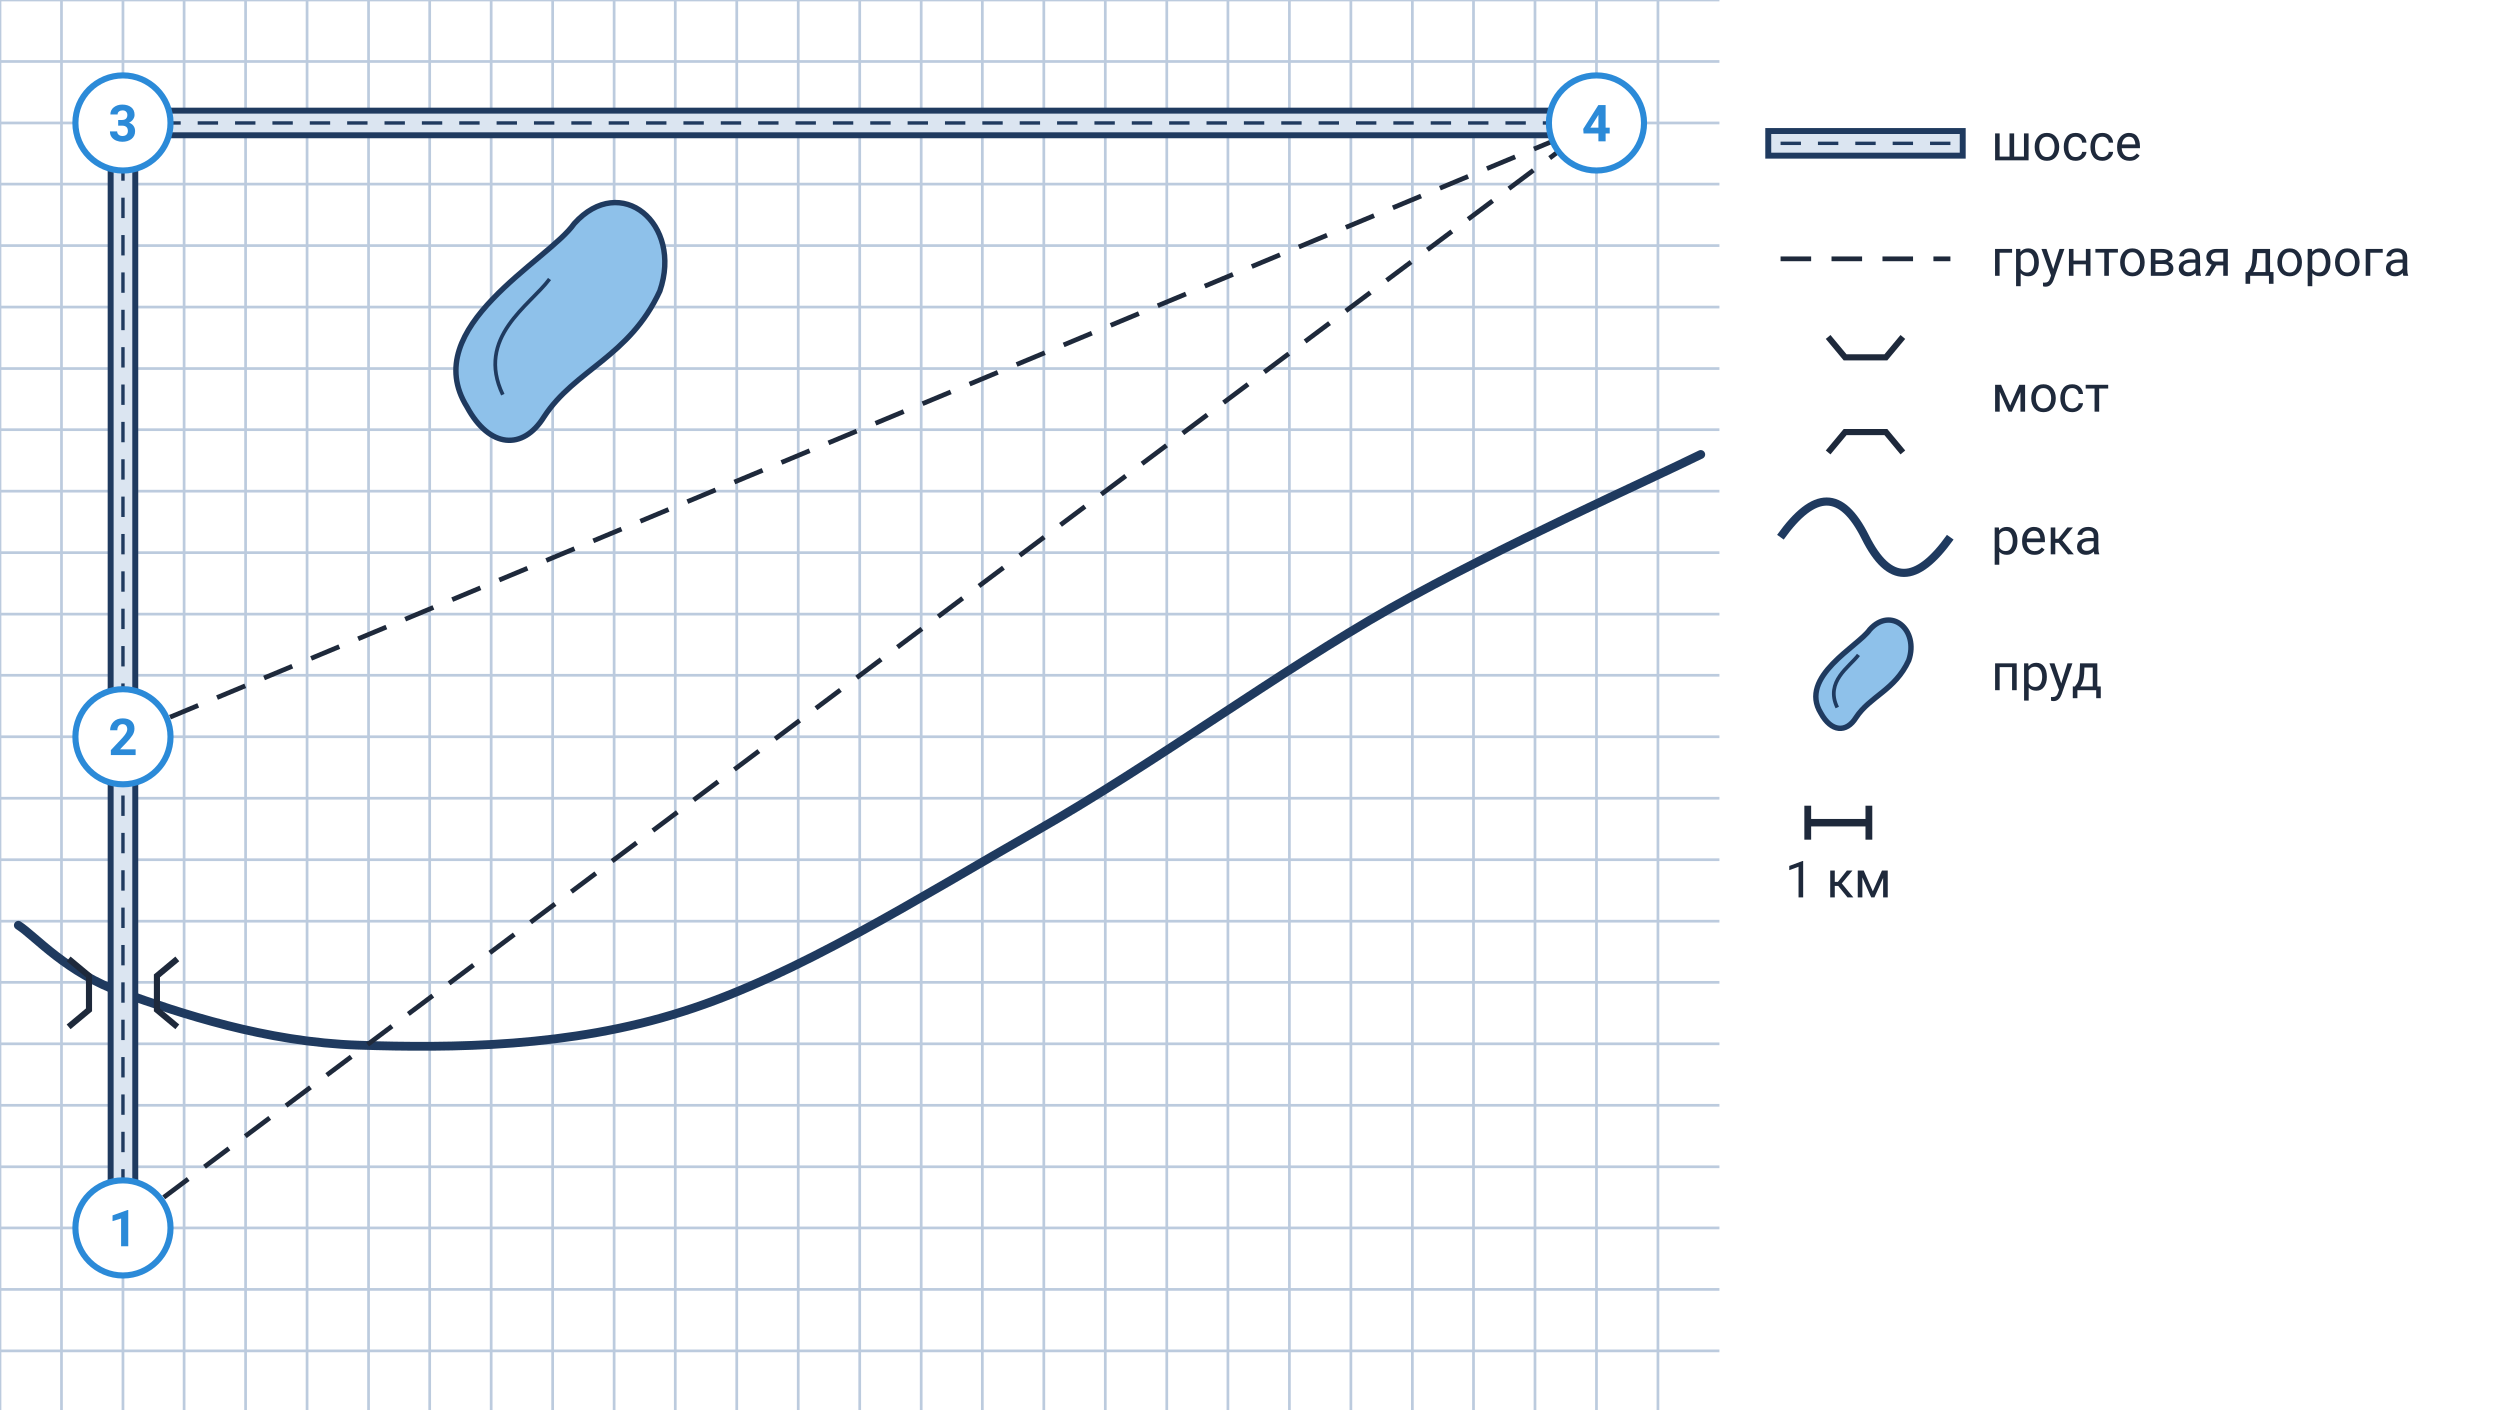
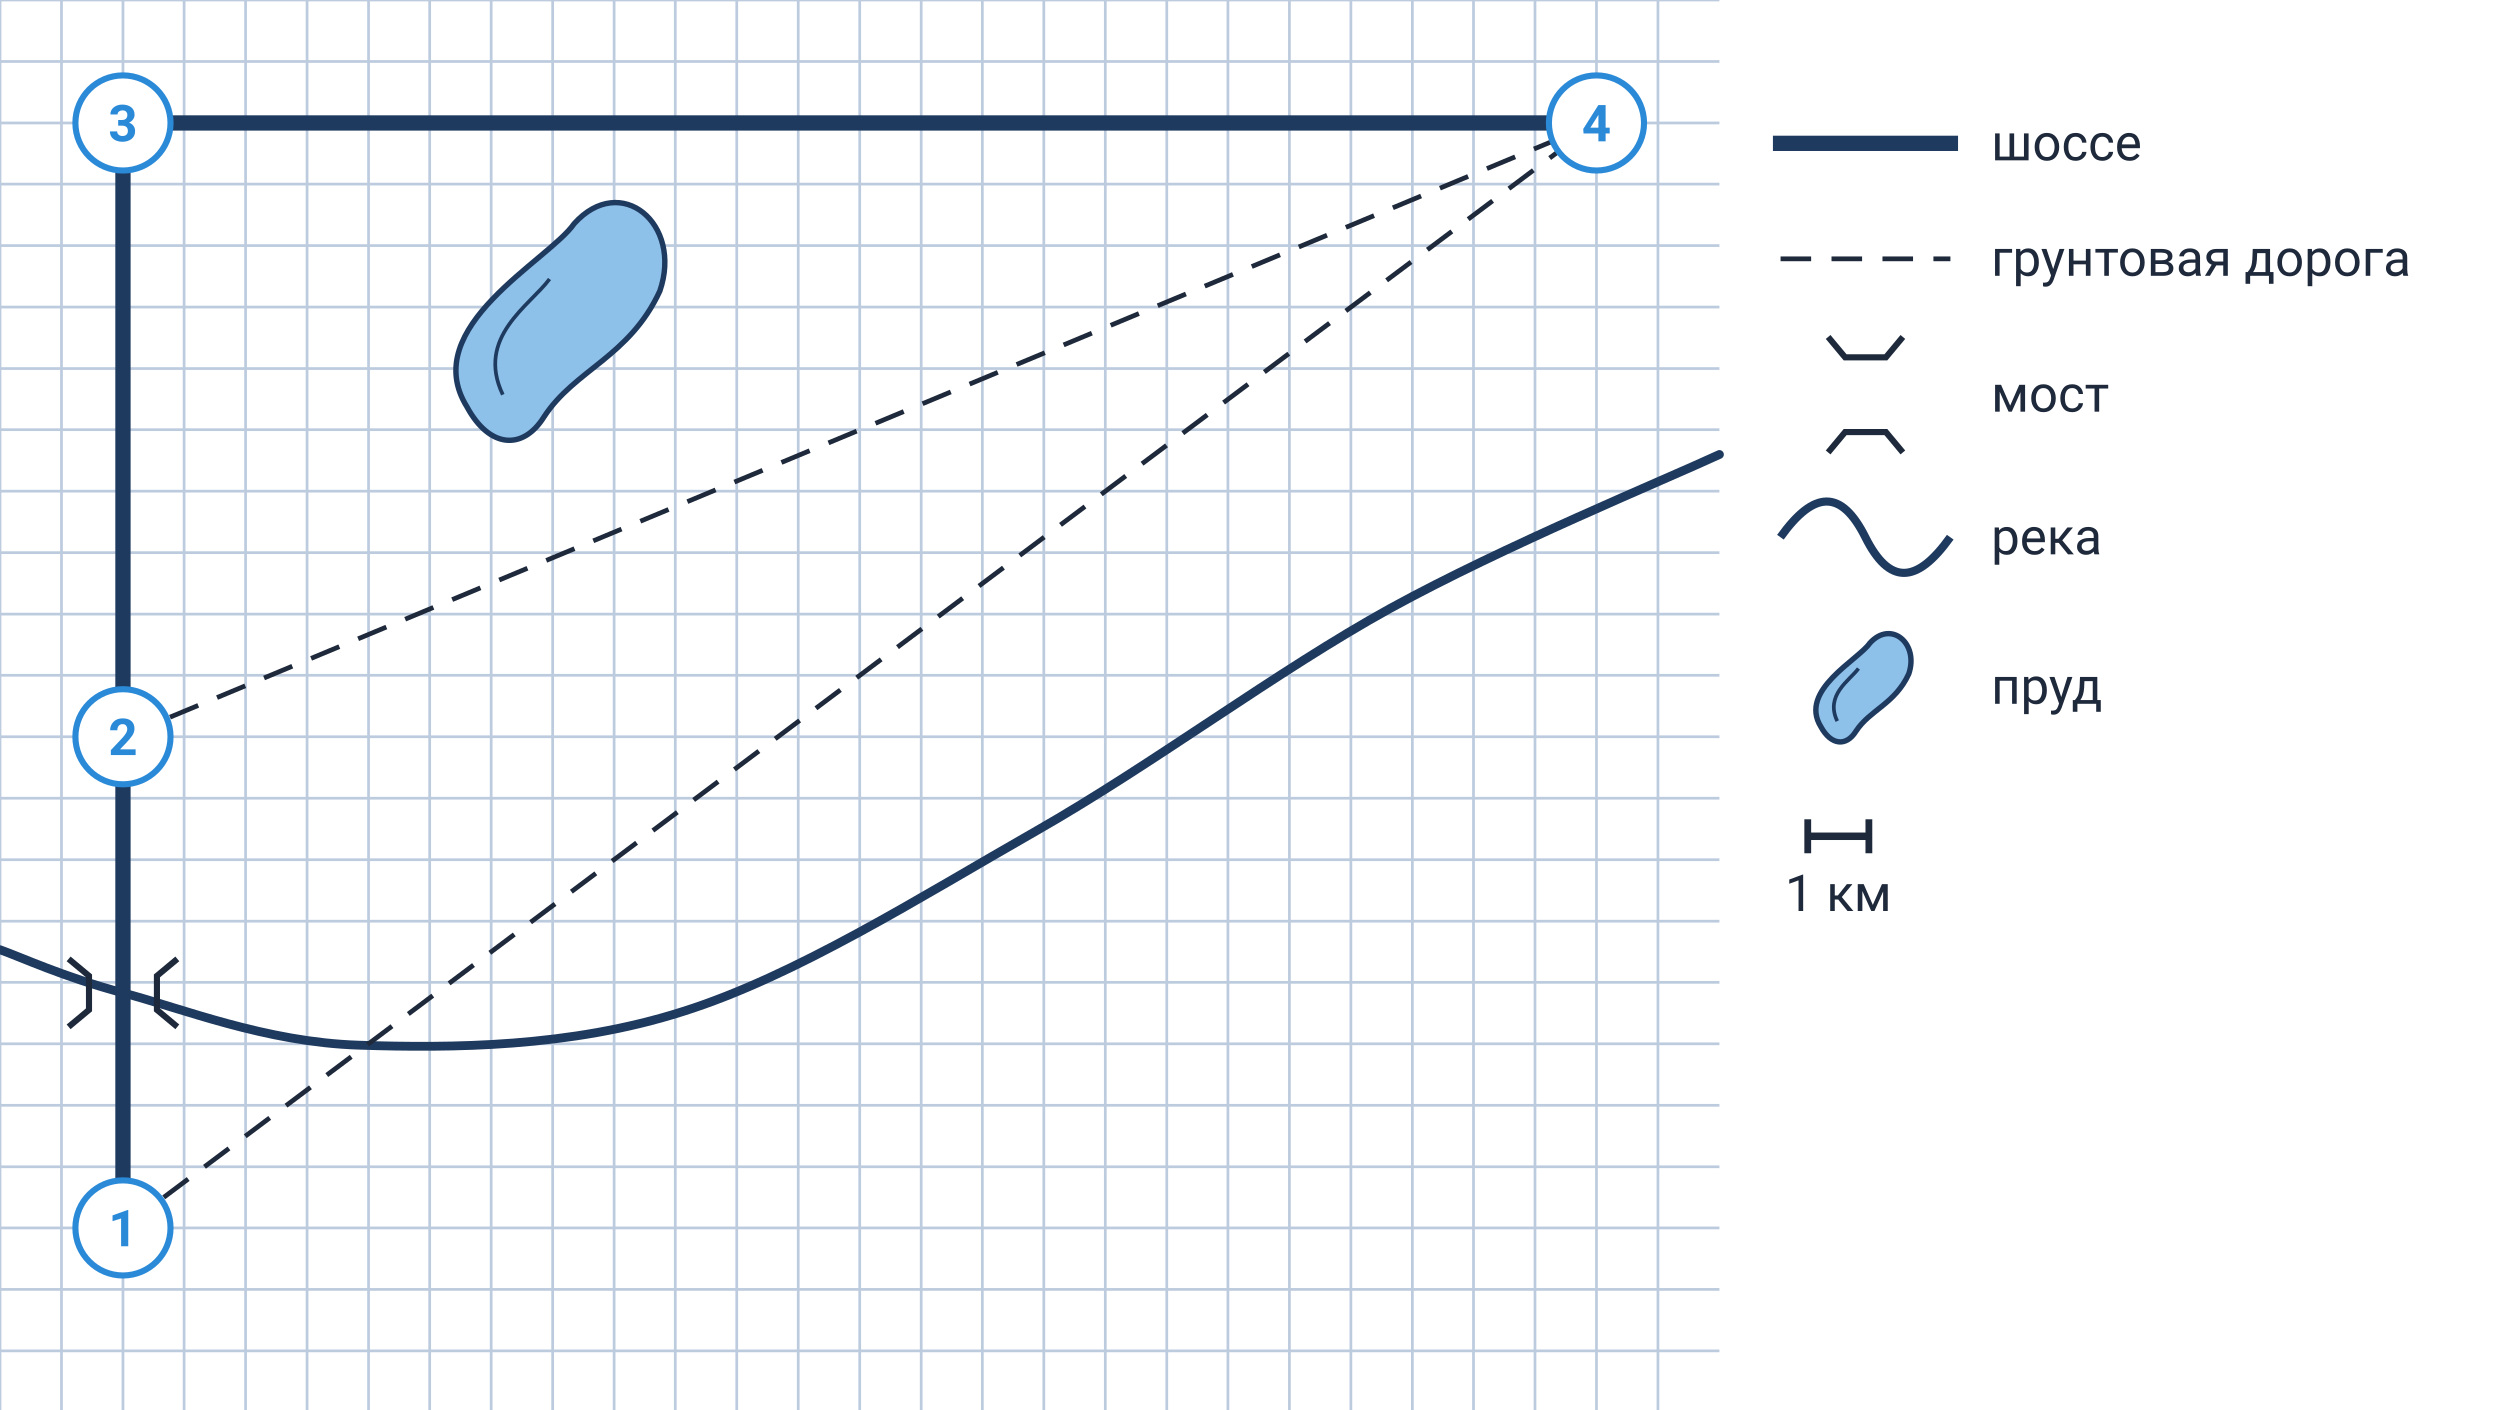
<svg xmlns="http://www.w3.org/2000/svg" viewBox="0 0 736 415" width="736" height="415">
  <rect width="736" height="415" fill="white" />
  <rect width="736" height="416" fill="white" />
  <line x1="0.0" y1="0.0" x2="0.0" y2="415.8" stroke="#bccbde" stroke-width="0.8" stroke-linecap="butt" />
  <line x1="18.1" y1="0.0" x2="18.1" y2="415.8" stroke="#bccbde" stroke-width="0.8" stroke-linecap="butt" />
  <line x1="36.2" y1="0.0" x2="36.2" y2="415.8" stroke="#bccbde" stroke-width="0.8" stroke-linecap="butt" />
  <line x1="54.2" y1="0.0" x2="54.2" y2="415.8" stroke="#bccbde" stroke-width="0.8" stroke-linecap="butt" />
  <line x1="72.3" y1="0.0" x2="72.3" y2="415.8" stroke="#bccbde" stroke-width="0.8" stroke-linecap="butt" />
  <line x1="90.4" y1="0.0" x2="90.4" y2="415.8" stroke="#bccbde" stroke-width="0.8" stroke-linecap="butt" />
  <line x1="108.5" y1="0.0" x2="108.5" y2="415.8" stroke="#bccbde" stroke-width="0.8" stroke-linecap="butt" />
  <line x1="126.5" y1="0.0" x2="126.5" y2="415.8" stroke="#bccbde" stroke-width="0.8" stroke-linecap="butt" />
  <line x1="144.6" y1="0.0" x2="144.6" y2="415.8" stroke="#bccbde" stroke-width="0.8" stroke-linecap="butt" />
  <line x1="162.7" y1="0.0" x2="162.7" y2="415.8" stroke="#bccbde" stroke-width="0.8" stroke-linecap="butt" />
  <line x1="180.8" y1="0.0" x2="180.8" y2="415.8" stroke="#bccbde" stroke-width="0.8" stroke-linecap="butt" />
  <line x1="198.8" y1="0.0" x2="198.8" y2="415.8" stroke="#bccbde" stroke-width="0.8" stroke-linecap="butt" />
  <line x1="216.9" y1="0.0" x2="216.9" y2="415.8" stroke="#bccbde" stroke-width="0.8" stroke-linecap="butt" />
  <line x1="235.0" y1="0.0" x2="235.0" y2="415.8" stroke="#bccbde" stroke-width="0.8" stroke-linecap="butt" />
  <line x1="253.1" y1="0.0" x2="253.1" y2="415.8" stroke="#bccbde" stroke-width="0.8" stroke-linecap="butt" />
  <line x1="271.2" y1="0.0" x2="271.2" y2="415.8" stroke="#bccbde" stroke-width="0.8" stroke-linecap="butt" />
  <line x1="289.2" y1="0.0" x2="289.2" y2="415.8" stroke="#bccbde" stroke-width="0.8" stroke-linecap="butt" />
  <line x1="307.3" y1="0.0" x2="307.3" y2="415.8" stroke="#bccbde" stroke-width="0.8" stroke-linecap="butt" />
  <line x1="325.4" y1="0.0" x2="325.4" y2="415.8" stroke="#bccbde" stroke-width="0.8" stroke-linecap="butt" />
  <line x1="343.5" y1="0.0" x2="343.5" y2="415.8" stroke="#bccbde" stroke-width="0.8" stroke-linecap="butt" />
  <line x1="361.5" y1="0.0" x2="361.5" y2="415.8" stroke="#bccbde" stroke-width="0.8" stroke-linecap="butt" />
  <line x1="379.6" y1="0.0" x2="379.6" y2="415.8" stroke="#bccbde" stroke-width="0.8" stroke-linecap="butt" />
  <line x1="397.7" y1="0.0" x2="397.7" y2="415.8" stroke="#bccbde" stroke-width="0.8" stroke-linecap="butt" />
  <line x1="415.8" y1="0.0" x2="415.8" y2="415.8" stroke="#bccbde" stroke-width="0.8" stroke-linecap="butt" />
  <line x1="433.8" y1="0.0" x2="433.8" y2="415.8" stroke="#bccbde" stroke-width="0.8" stroke-linecap="butt" />
  <line x1="451.9" y1="0.0" x2="451.9" y2="415.8" stroke="#bccbde" stroke-width="0.8" stroke-linecap="butt" />
  <line x1="470.0" y1="0.0" x2="470.0" y2="415.8" stroke="#bccbde" stroke-width="0.8" stroke-linecap="butt" />
  <line x1="488.1" y1="0.0" x2="488.1" y2="415.8" stroke="#bccbde" stroke-width="0.8" stroke-linecap="butt" />
  <line x1="0.0" y1="0.0" x2="506.2" y2="0.0" stroke="#bccbde" stroke-width="0.8" stroke-linecap="butt" />
  <line x1="0.0" y1="18.1" x2="506.2" y2="18.1" stroke="#bccbde" stroke-width="0.8" stroke-linecap="butt" />
  <line x1="0.0" y1="36.2" x2="506.2" y2="36.2" stroke="#bccbde" stroke-width="0.8" stroke-linecap="butt" />
  <line x1="0.0" y1="54.2" x2="506.2" y2="54.2" stroke="#bccbde" stroke-width="0.8" stroke-linecap="butt" />
  <line x1="0.0" y1="72.3" x2="506.2" y2="72.3" stroke="#bccbde" stroke-width="0.8" stroke-linecap="butt" />
  <line x1="0.0" y1="90.4" x2="506.2" y2="90.4" stroke="#bccbde" stroke-width="0.8" stroke-linecap="butt" />
  <line x1="0.0" y1="108.5" x2="506.2" y2="108.5" stroke="#bccbde" stroke-width="0.8" stroke-linecap="butt" />
  <line x1="0.0" y1="126.5" x2="506.2" y2="126.5" stroke="#bccbde" stroke-width="0.8" stroke-linecap="butt" />
  <line x1="0.0" y1="144.6" x2="506.2" y2="144.6" stroke="#bccbde" stroke-width="0.8" stroke-linecap="butt" />
  <line x1="0.0" y1="162.7" x2="506.2" y2="162.7" stroke="#bccbde" stroke-width="0.8" stroke-linecap="butt" />
  <line x1="0.0" y1="180.8" x2="506.2" y2="180.8" stroke="#bccbde" stroke-width="0.8" stroke-linecap="butt" />
  <line x1="0.0" y1="198.8" x2="506.2" y2="198.8" stroke="#bccbde" stroke-width="0.8" stroke-linecap="butt" />
  <line x1="0.0" y1="216.9" x2="506.2" y2="216.9" stroke="#bccbde" stroke-width="0.8" stroke-linecap="butt" />
  <line x1="0.0" y1="235.0" x2="506.2" y2="235.0" stroke="#bccbde" stroke-width="0.8" stroke-linecap="butt" />
  <line x1="0.0" y1="253.1" x2="506.2" y2="253.1" stroke="#bccbde" stroke-width="0.8" stroke-linecap="butt" />
  <line x1="0.0" y1="271.2" x2="506.2" y2="271.2" stroke="#bccbde" stroke-width="0.8" stroke-linecap="butt" />
  <line x1="0.0" y1="289.2" x2="506.2" y2="289.2" stroke="#bccbde" stroke-width="0.8" stroke-linecap="butt" />
  <line x1="0.0" y1="307.3" x2="506.2" y2="307.3" stroke="#bccbde" stroke-width="0.8" stroke-linecap="butt" />
  <line x1="0.0" y1="325.4" x2="506.2" y2="325.4" stroke="#bccbde" stroke-width="0.8" stroke-linecap="butt" />
  <line x1="0.0" y1="343.5" x2="506.2" y2="343.5" stroke="#bccbde" stroke-width="0.8" stroke-linecap="butt" />
  <line x1="0.0" y1="361.5" x2="506.2" y2="361.5" stroke="#bccbde" stroke-width="0.8" stroke-linecap="butt" />
  <line x1="0.0" y1="379.6" x2="506.2" y2="379.6" stroke="#bccbde" stroke-width="0.8" stroke-linecap="butt" />
  <line x1="0.0" y1="397.7" x2="506.2" y2="397.7" stroke="#bccbde" stroke-width="0.8" stroke-linecap="butt" />
  <line x1="0.0" y1="415.8" x2="506.2" y2="415.8" stroke="#bccbde" stroke-width="0.8" stroke-linecap="butt" />
-   <path d="M500.7,133.8 C485.5,141.3 441.9,160.7 409.3,179.1 C376.7,197.6 339.8,224.8 305.1,244.6 C270.4,264.4 234.3,287.3 201.0,297.8 C167.8,308.4 133.0,308.6 105.6,307.7 C78.1,306.8 52.8,298.2 36.2,292.3 C19.5,286.4 10.5,275.7 5.4,272.4" fill="none" stroke="#1f3a5f" stroke-width="2.6" stroke-linecap="round" />
+   <path d="M506.2,133.8 C490.0,141.3 442.8,160.7 409.3,179.1 C375.8,197.6 339.8,224.8 305.1,244.6 C270.4,264.4 234.3,287.3 201.0,297.8 C167.8,308.4 133.0,308.6 105.6,307.7 C78.1,306.8 53.7,296.9 36.2,292.3 C18.6,287.6 6.0,281.7 0.0,279.6" fill="none" stroke="#1f3a5f" stroke-width="2.6" stroke-linecap="round" />
  <line x1="36.2" y1="216.9" x2="470.0" y2="36.2" stroke="#1e293b" stroke-width="1.4" stroke-linecap="butt" stroke-dasharray="9 6" />
  <line x1="36.2" y1="361.5" x2="470.0" y2="36.2" stroke="#1e293b" stroke-width="1.4" stroke-linecap="butt" stroke-dasharray="9 6" />
-   <line x1="36.2" y1="36.2" x2="470.0" y2="36.2" stroke="#1f3a5f" stroke-width="9" stroke-linecap="square" />
-   <line x1="36.2" y1="36.2" x2="470.0" y2="36.2" stroke="#dbe5f1" stroke-width="5.5" stroke-linecap="square" />
-   <line x1="36.2" y1="36.2" x2="470.0" y2="36.2" stroke="#1f3a5f" stroke-width="1" stroke-linecap="butt" stroke-dasharray="6 5" />
-   <line x1="36.2" y1="36.2" x2="36.2" y2="361.5" stroke="#1f3a5f" stroke-width="9" stroke-linecap="square" />
-   <line x1="36.2" y1="36.2" x2="36.2" y2="361.5" stroke="#dbe5f1" stroke-width="5.5" stroke-linecap="square" />
-   <line x1="36.2" y1="36.2" x2="36.2" y2="361.5" stroke="#1f3a5f" stroke-width="1" stroke-linecap="butt" stroke-dasharray="6 5" />
+   <line x1="36.2" y1="36.2" x2="470.0" y2="36.2" stroke="#1f3a5f" stroke-width="4.5" stroke-linecap="square" />
+   <line x1="36.2" y1="36.2" x2="36.2" y2="361.5" stroke="#1f3a5f" stroke-width="4.5" stroke-linecap="square" />
  <path d="M20.2,282.3 L26.2,287.3 L26.2,297.3 L20.2,302.3" fill="none" stroke="#1e293b" stroke-width="1.8" />
  <path d="M52.2,282.3 L46.2,287.3 L46.2,297.3 L52.2,302.3" fill="none" stroke="#1e293b" stroke-width="1.8" />
  <g transform="translate(166.3 94.0) rotate(-35)">
    <path d="M-38.4,4.6 C-36.9,-23.0 6.1,-16.9 18.4,-21.5 C38.4,-26.1 44.6,-3.1 27.7,9.2 C9.2,20.0 -6.1,13.8 -21.5,20.0 C-32.3,24.6 -40.0,18.4 -38.4,4.6Z" fill="#8ec1ea" stroke="#1f3a5f" stroke-width="1.6" />
    <path d="M-27.7,7.7 C-24.6,-10.8 -6.1,-9.2 3.1,-12.3" fill="none" stroke="#1f3a5f" stroke-width="1.1" />
  </g>
  <circle cx="36.2" cy="361.5" r="14" fill="white" stroke="#2b8ad8" stroke-width="1.8" />
  <text x="36.2" y="366.9" font-size="15" text-anchor="middle" fill="#2b8ad8" font-weight="bold" font-family="-apple-system,Segoe UI,Roboto,Arial,sans-serif">1</text>
  <circle cx="36.2" cy="216.9" r="14" fill="white" stroke="#2b8ad8" stroke-width="1.8" />
  <text x="36.2" y="222.3" font-size="15" text-anchor="middle" fill="#2b8ad8" font-weight="bold" font-family="-apple-system,Segoe UI,Roboto,Arial,sans-serif">2</text>
  <circle cx="36.2" cy="36.2" r="14" fill="white" stroke="#2b8ad8" stroke-width="1.8" />
  <text x="36.2" y="41.6" font-size="15" text-anchor="middle" fill="#2b8ad8" font-weight="bold" font-family="-apple-system,Segoe UI,Roboto,Arial,sans-serif">3</text>
  <circle cx="470.0" cy="36.2" r="14" fill="white" stroke="#2b8ad8" stroke-width="1.8" />
  <text x="470.0" y="41.6" font-size="15" text-anchor="middle" fill="#2b8ad8" font-weight="bold" font-family="-apple-system,Segoe UI,Roboto,Arial,sans-serif">4</text>
-   <line x1="524.2" y1="42.2" x2="574.2" y2="42.2" stroke="#1f3a5f" stroke-width="9" stroke-linecap="square" />
-   <line x1="524.2" y1="42.2" x2="574.2" y2="42.2" stroke="#dbe5f1" stroke-width="5.5" stroke-linecap="square" />
-   <line x1="524.2" y1="42.2" x2="574.2" y2="42.2" stroke="#1f3a5f" stroke-width="1" stroke-linecap="butt" stroke-dasharray="6 5" />
+   <line x1="524.2" y1="42.2" x2="574.2" y2="42.2" stroke="#1f3a5f" stroke-width="4.5" stroke-linecap="square" />
  <text x="586.2" y="47.2" font-size="15" text-anchor="start" fill="#1e293b" font-weight="normal" font-family="-apple-system,Segoe UI,Roboto,Arial,sans-serif">шоссе</text>
  <line x1="524.2" y1="76.2" x2="574.2" y2="76.2" stroke="#1e293b" stroke-width="1.4" stroke-linecap="butt" stroke-dasharray="9 6" />
  <text x="586.2" y="81.2" font-size="15" text-anchor="start" fill="#1e293b" font-weight="normal" font-family="-apple-system,Segoe UI,Roboto,Arial,sans-serif">грунтовая дорога</text>
  <path d="M538.2,99.2 L543.2,105.2 L555.2,105.2 L560.2,99.2" fill="none" stroke="#1e293b" stroke-width="1.8" />
  <path d="M538.2,133.2 L543.2,127.2 L555.2,127.2 L560.2,133.2" fill="none" stroke="#1e293b" stroke-width="1.8" />
  <text x="586.2" y="121.2" font-size="15" text-anchor="start" fill="#1e293b" font-weight="normal" font-family="-apple-system,Segoe UI,Roboto,Arial,sans-serif">мост</text>
  <path d="M524.154,158.154 c10,-14 18,-14 25,0 s15,14 25,0" fill="none" stroke="#1f3a5f" stroke-width="2.4" />
  <text x="586.2" y="163.2" font-size="15" text-anchor="start" fill="#1e293b" font-weight="normal" font-family="-apple-system,Segoe UI,Roboto,Arial,sans-serif">река</text>
-   <g transform="translate(549.2 198.2) rotate(-35)">
+   <g transform="translate(549.2 202.2) rotate(-35)">
    <path d="M-17.5,2.1 C-16.8,-10.5 2.8,-7.7 8.4,-9.8 C17.5,-11.9 20.3,-1.4 12.6,4.2 C4.2,9.1 -2.8,6.3 -9.8,9.1 C-14.7,11.2 -18.2,8.4 -17.5,2.1Z" fill="#8ec1ea" stroke="#1f3a5f" stroke-width="1.6" />
    <path d="M-12.6,3.5 C-11.2,-4.9 -2.8,-4.2 1.4,-5.6" fill="none" stroke="#1f3a5f" stroke-width="1.1" />
  </g>
-   <text x="586.2" y="203.2" font-size="15" text-anchor="start" fill="#1e293b" font-weight="normal" font-family="-apple-system,Segoe UI,Roboto,Arial,sans-serif">пруд</text>
-   <line x1="532.2" y1="242.2" x2="550.2" y2="242.2" stroke="#1e293b" stroke-width="2.2" stroke-linecap="butt" />
-   <line x1="532.2" y1="237.2" x2="532.2" y2="247.2" stroke="#1e293b" stroke-width="2" stroke-linecap="butt" />
-   <line x1="550.2" y1="237.2" x2="550.2" y2="247.2" stroke="#1e293b" stroke-width="2" stroke-linecap="butt" />
-   <text x="541.2" y="264.2" font-size="15" text-anchor="middle" fill="#1e293b" font-weight="normal" font-family="-apple-system,Segoe UI,Roboto,Arial,sans-serif">1 км</text>
+   <text x="586.2" y="207.2" font-size="15" text-anchor="start" fill="#1e293b" font-weight="normal" font-family="-apple-system,Segoe UI,Roboto,Arial,sans-serif">пруд</text>
+   <line x1="532.2" y1="246.2" x2="550.2" y2="246.2" stroke="#1e293b" stroke-width="2.2" stroke-linecap="butt" />
+   <line x1="532.2" y1="241.2" x2="532.2" y2="251.2" stroke="#1e293b" stroke-width="2" stroke-linecap="butt" />
+   <line x1="550.2" y1="241.2" x2="550.2" y2="251.2" stroke="#1e293b" stroke-width="2" stroke-linecap="butt" />
+   <text x="541.2" y="268.2" font-size="15" text-anchor="middle" fill="#1e293b" font-weight="normal" font-family="-apple-system,Segoe UI,Roboto,Arial,sans-serif">1 км</text>
</svg>
